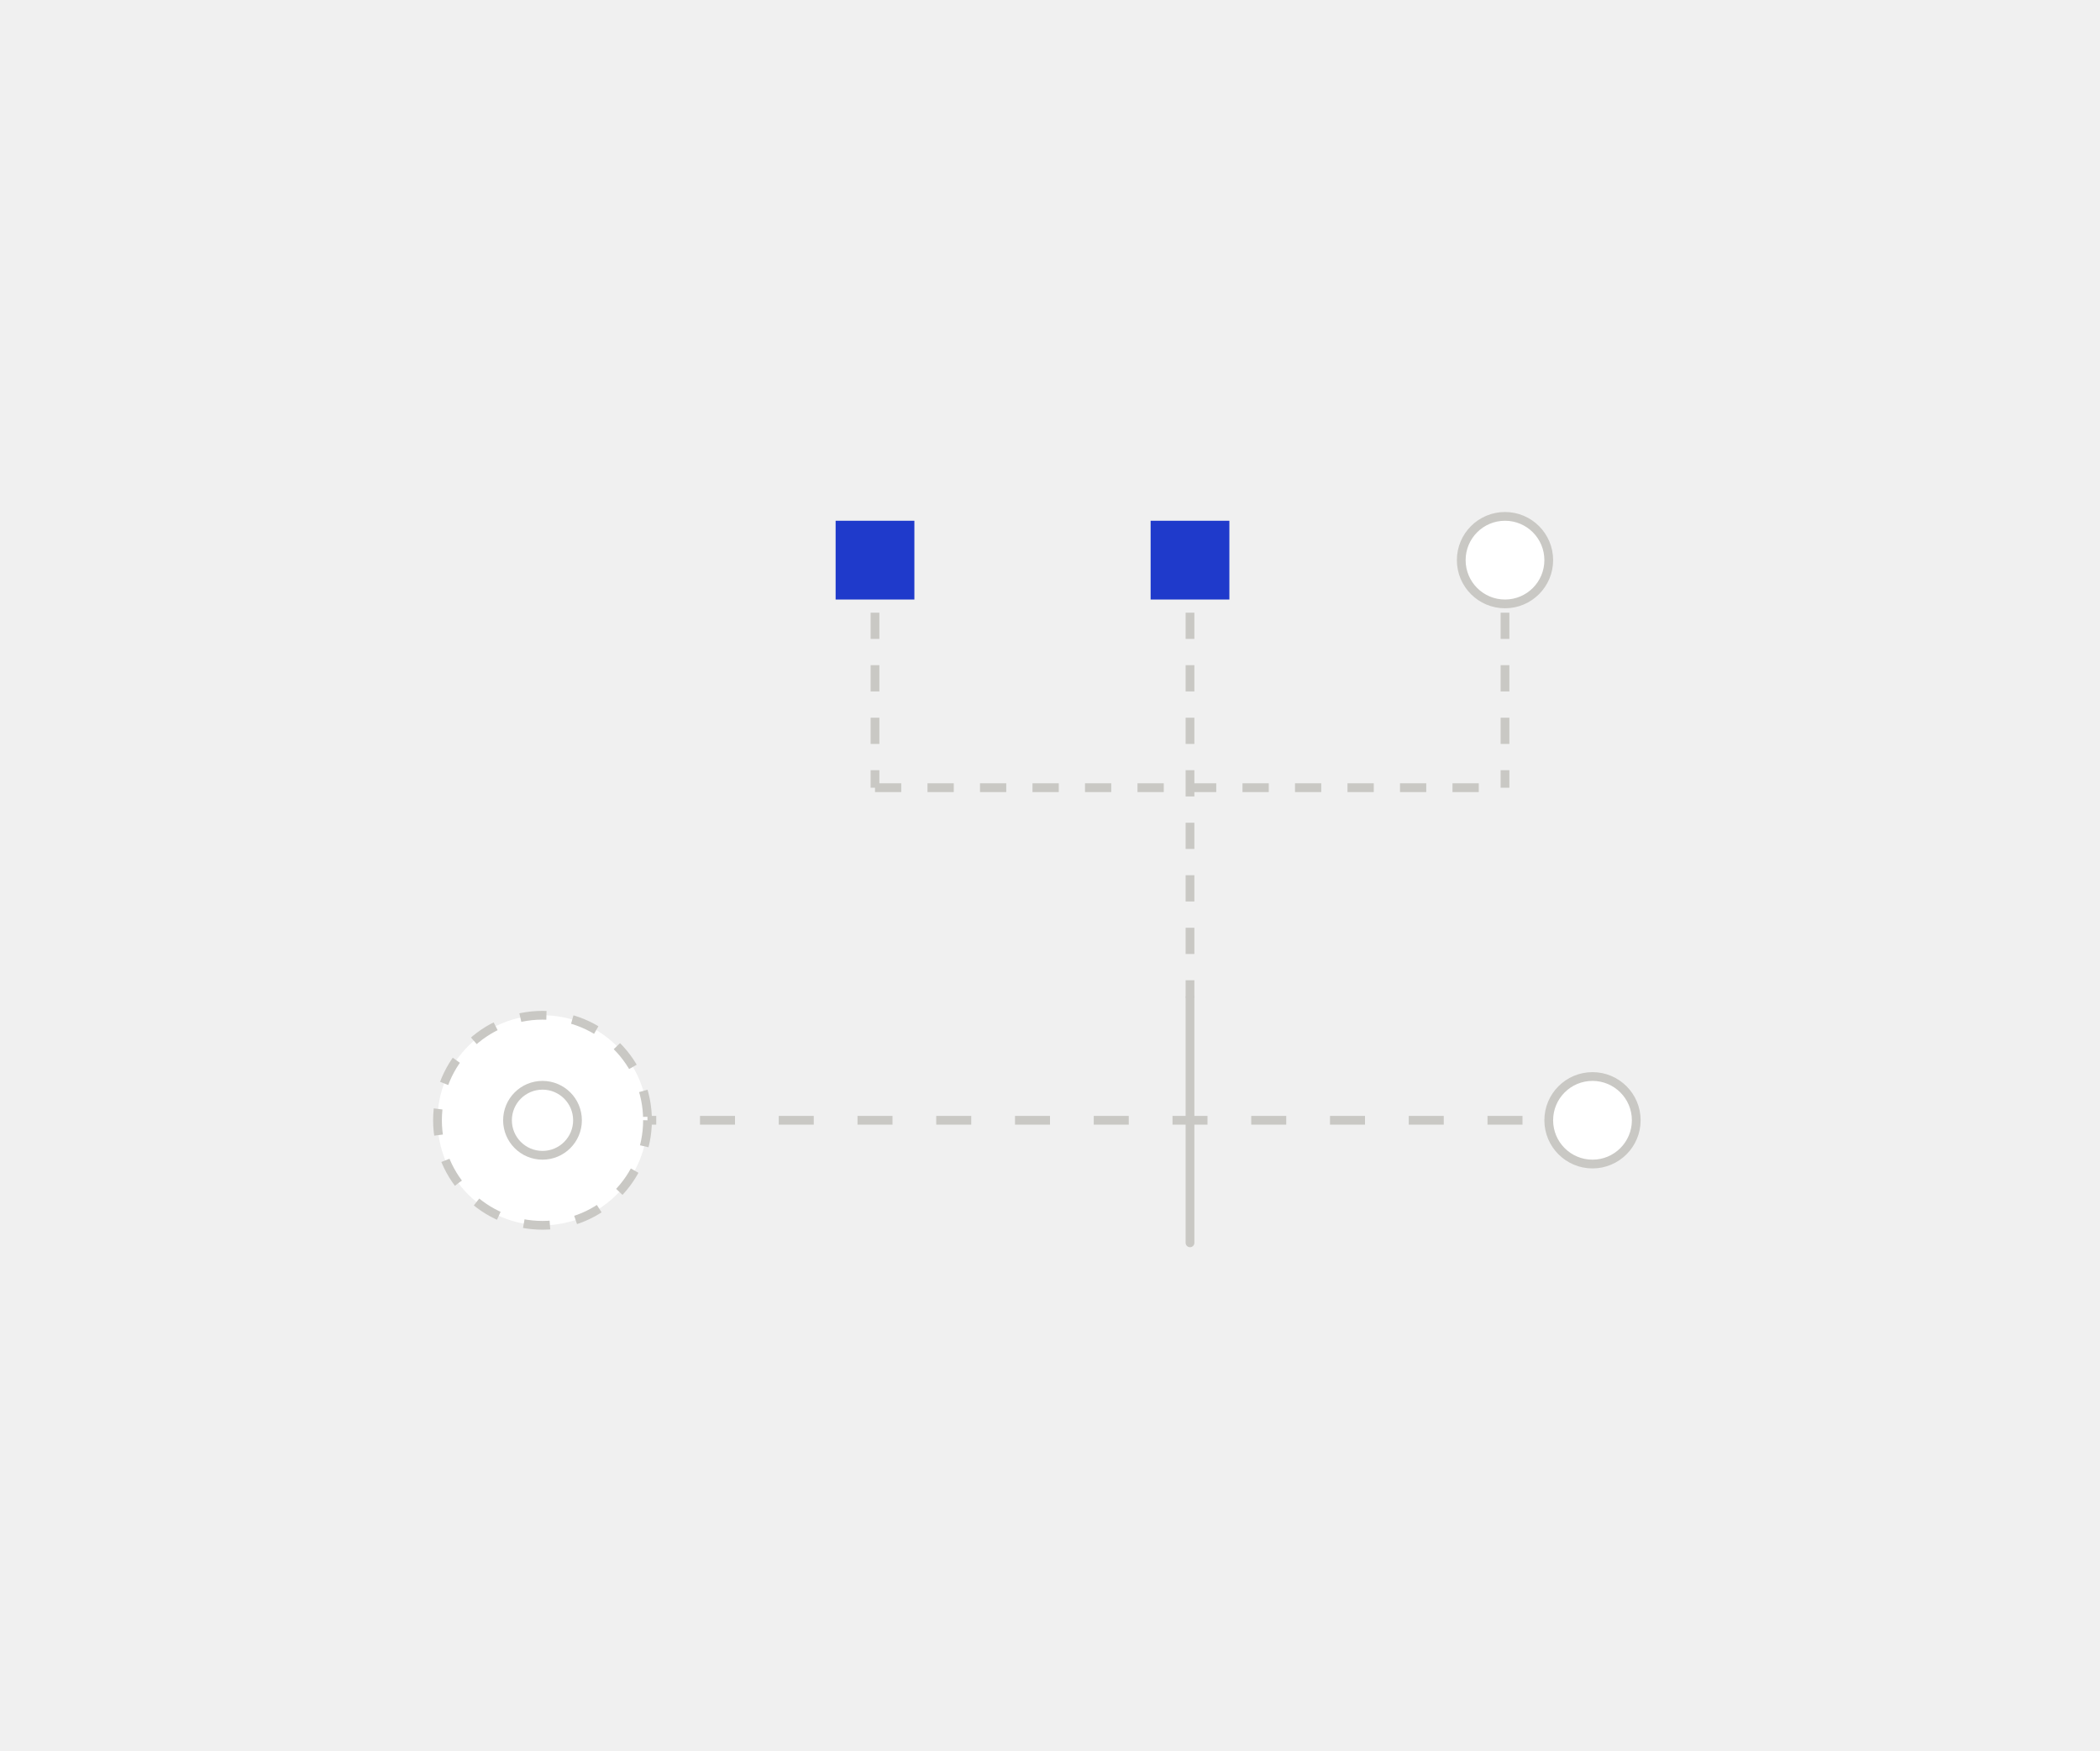
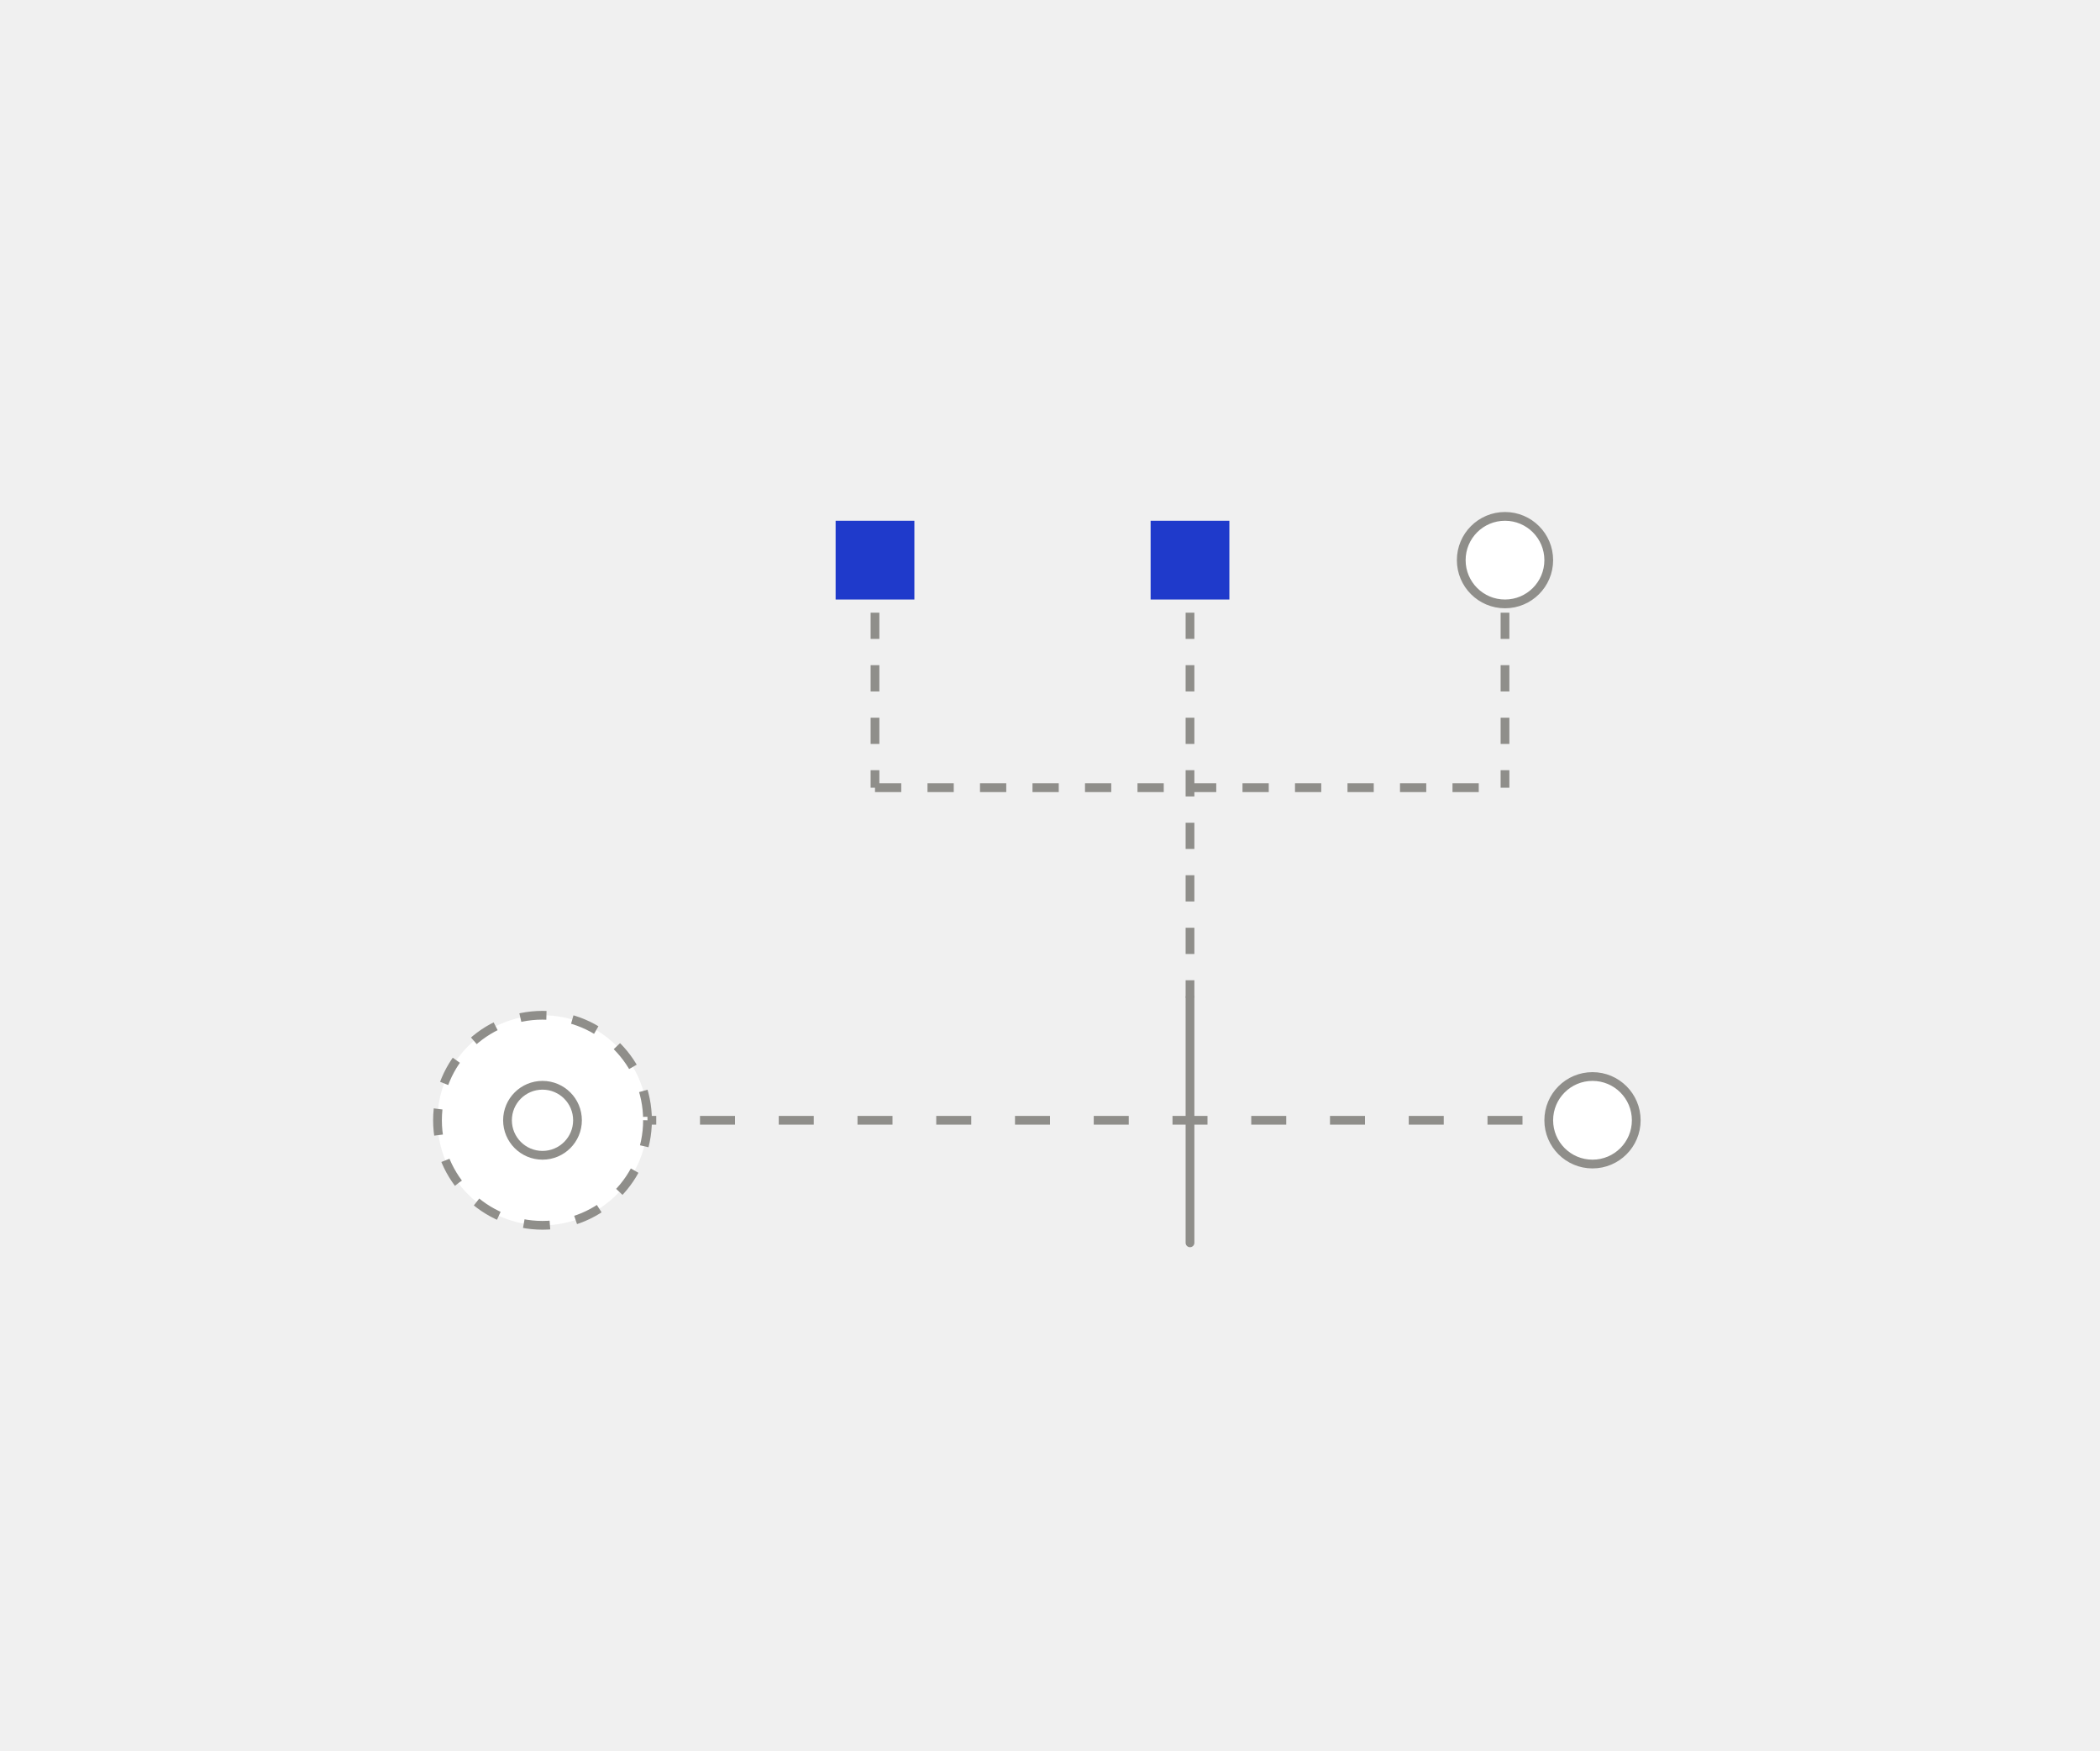
<svg xmlns="http://www.w3.org/2000/svg" width="240" height="200" viewBox="0 0 240 200" fill="none" role="img">
-   <path d="M62 128L182 128" fill="none" stroke="#C9C8C4" stroke-width="1" stroke-dasharray="4 5" stroke-linejoin="round" />
-   <path d="M100 64L100 90" fill="none" stroke="#C9C8C4" stroke-width="1" stroke-dasharray="3 3" stroke-linejoin="round" />
-   <path d="M136 64L136 114" fill="none" stroke="#C9C8C4" stroke-width="1" stroke-dasharray="3 3" stroke-linejoin="round" />
-   <path d="M172 64L172 90" fill="none" stroke="#C9C8C4" stroke-width="1" stroke-dasharray="3 3" stroke-linejoin="round" />
-   <path d="M100 90L172 90" fill="none" stroke="#C9C8C4" stroke-width="1" stroke-dasharray="3 3" stroke-linejoin="round" />
-   <path d="M136 114L136 142" fill="none" stroke="#C9C8C4" stroke-width="1" stroke-linecap="round" stroke-linejoin="round" />
-   <circle cx="62" cy="128" r="12" fill="#FFFFFF" stroke="#C9C8C4" stroke-width="1" stroke-dasharray="3 3" />
-   <circle cx="62" cy="128" r="4" fill="none" stroke="#C9C8C4" stroke-width="1" />
+   <path d="M62 128L182 128" fill="none" stroke="#8F8E8A" stroke-width="1" stroke-dasharray="4 5" stroke-linejoin="round" />
+   <path d="M100 64L100 90" fill="none" stroke="#8F8E8A" stroke-width="1" stroke-dasharray="3 3" stroke-linejoin="round" />
+   <path d="M136 64L136 114" fill="none" stroke="#8F8E8A" stroke-width="1" stroke-dasharray="3 3" stroke-linejoin="round" />
+   <path d="M172 64L172 90" fill="none" stroke="#8F8E8A" stroke-width="1" stroke-dasharray="3 3" stroke-linejoin="round" />
+   <path d="M100 90L172 90" fill="none" stroke="#8F8E8A" stroke-width="1" stroke-dasharray="3 3" stroke-linejoin="round" />
+   <path d="M136 114L136 142" fill="none" stroke="#8F8E8A" stroke-width="1" stroke-linecap="round" stroke-linejoin="round" />
+   <circle cx="62" cy="128" r="12" fill="#FFFFFF" stroke="#8F8E8A" stroke-width="1" stroke-dasharray="3 3" />
+   <circle cx="62" cy="128" r="4" fill="none" stroke="#8F8E8A" stroke-width="1" />
  <rect x="95.5" y="59.5" width="9" height="9" fill="#1F3ACB" />
  <rect x="131.5" y="59.5" width="9" height="9" fill="#1F3ACB" />
-   <circle cx="172" cy="64" r="5" fill="#FFFFFF" stroke="#C9C8C4" stroke-width="1" />
-   <circle cx="182" cy="128" r="5" fill="#FFFFFF" stroke="#C9C8C4" stroke-width="1" />
+   <circle cx="172" cy="64" r="5" fill="#FFFFFF" stroke="#8F8E8A" stroke-width="1" />
+   <circle cx="182" cy="128" r="5" fill="#FFFFFF" stroke="#8F8E8A" stroke-width="1" />
</svg>
